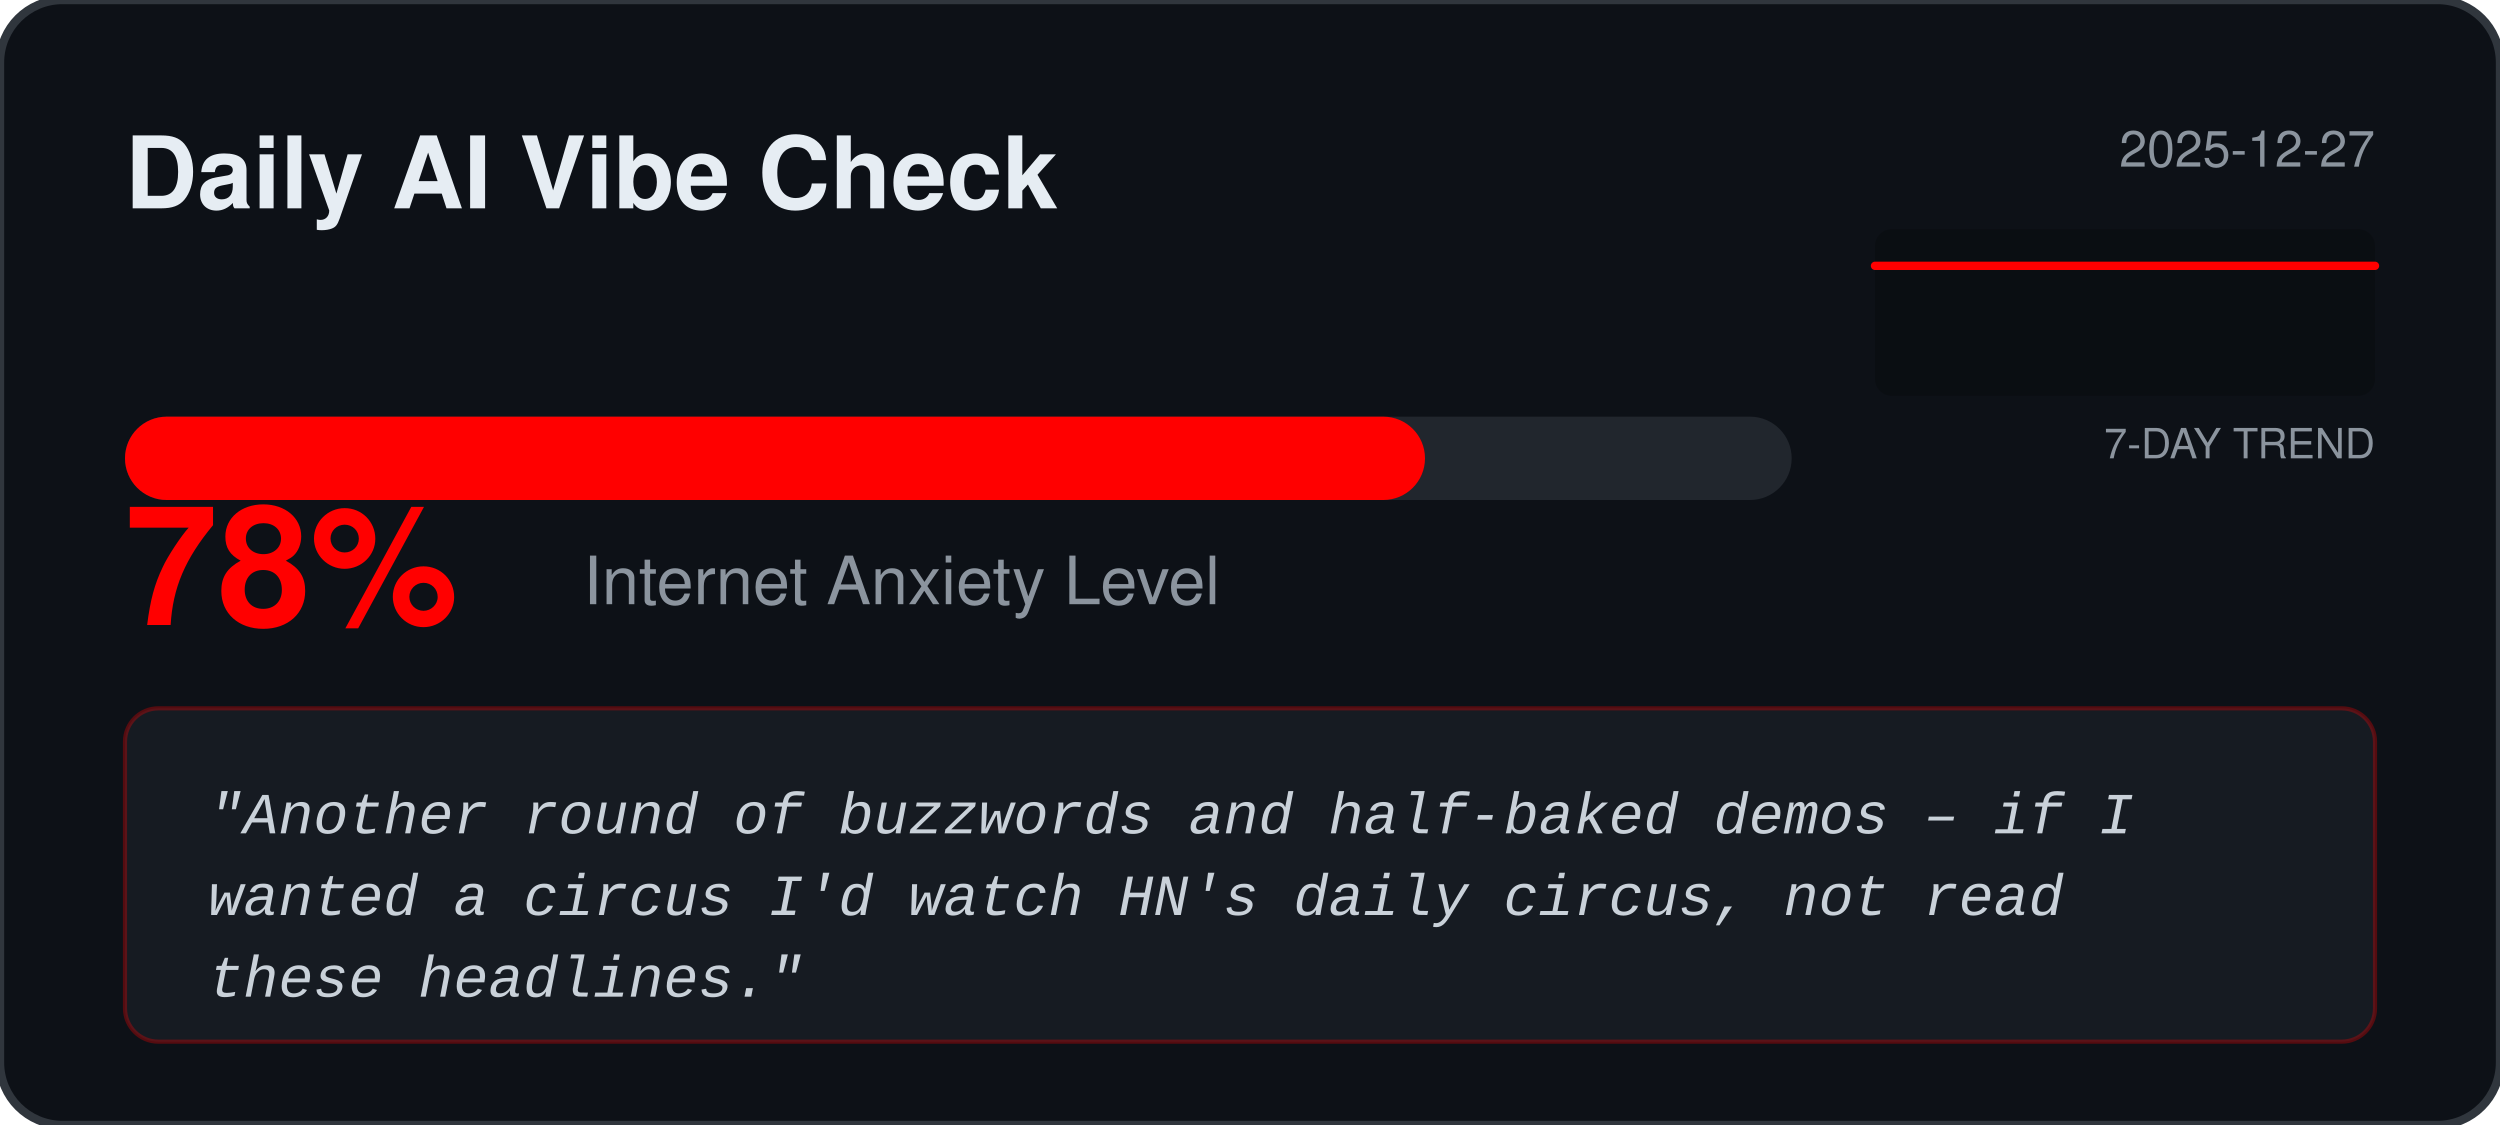
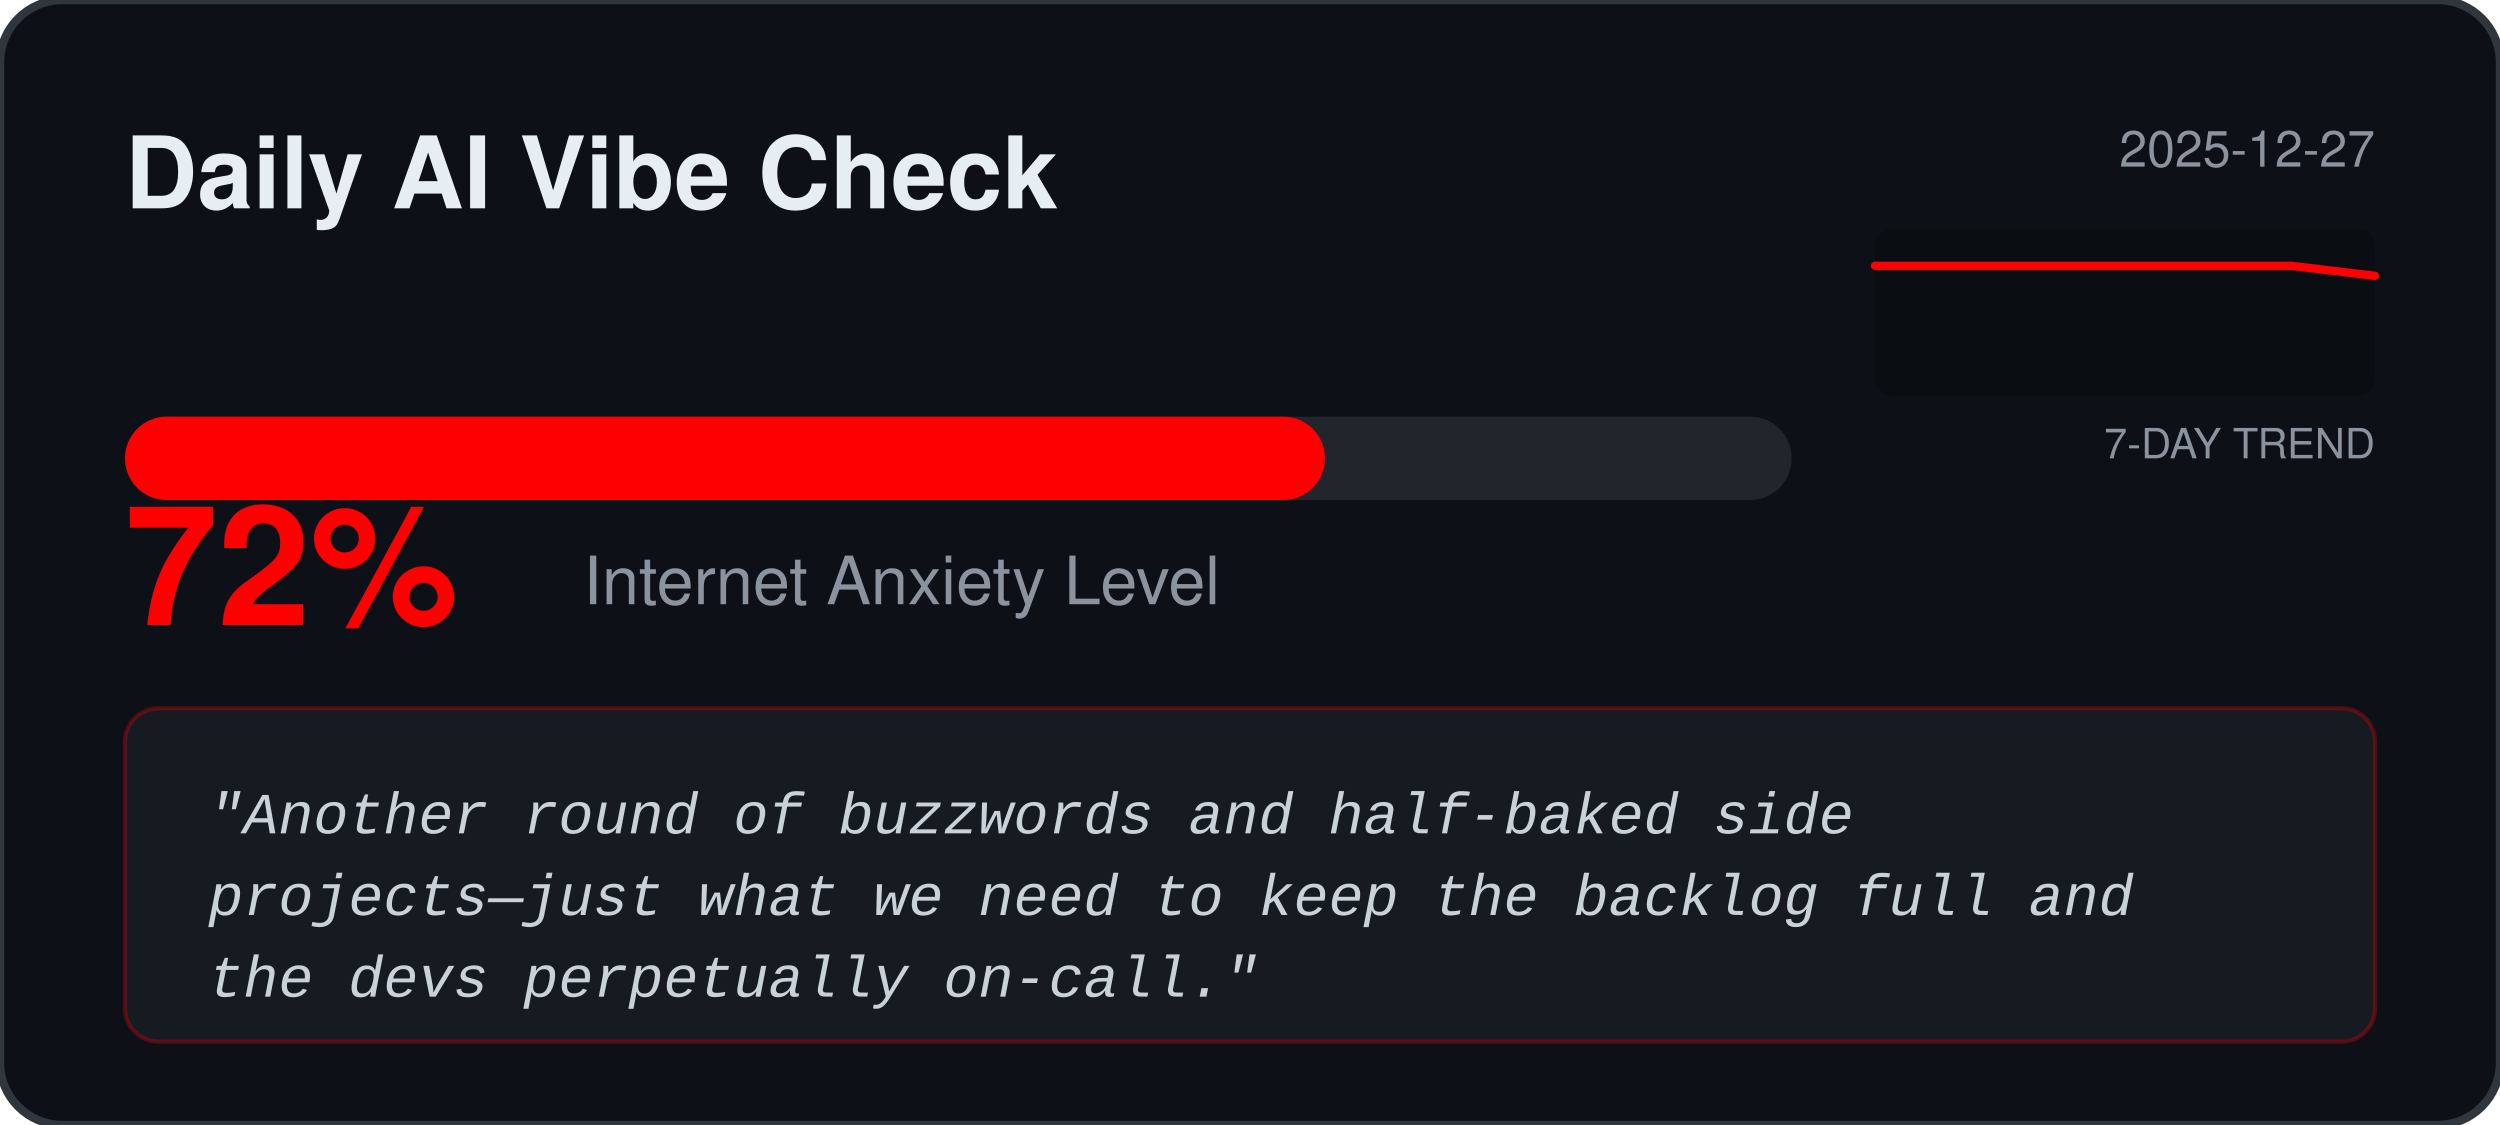
<svg xmlns="http://www.w3.org/2000/svg" width="600" height="270" viewBox="0 0 600 270" fill="none">
  <rect width="600" height="270" rx="15" fill="#0D1117" stroke="#30363D" stroke-width="2" />
  <text x="30" y="50" fill="#E6EDF3" font-family="Segoe UI, Helvetica, sans-serif" font-weight="bold" font-size="24">Daily AI Vibe Check</text>
  <text x="570" y="40" fill="#8B949E" font-family="Segoe UI, Helvetica, sans-serif" font-size="12" text-anchor="end">2025-12-27</text>
  <rect x="450" y="55" width="120" height="40" fill="#000000" fill-opacity="0.2" rx="4" />
  <text x="570" y="110" fill="#8B949E" font-family="Segoe UI, Helvetica, sans-serif" font-size="10" text-anchor="end">7-DAY TREND</text>
-   <polyline points="450.0,63.8 470.0,63.8 490.0,63.8 510.0,63.8 530.0,63.8 550.0,63.8 570.0,63.8" fill="none" stroke="#FF0000" stroke-width="2" stroke-linecap="round" stroke-linejoin="round" />
+   <polyline points="450.0,63.8 470.0,63.8 490.0,63.8 510.0,63.8 530.0,63.8 550.0,63.8 570.0,66.2" fill="none" stroke="#FF0000" stroke-width="2" stroke-linecap="round" stroke-linejoin="round" />
  <rect x="30" y="100" width="400" height="20" rx="10" fill="#21262D" />
-   <rect x="30" y="100" width="312.0" height="20" rx="10" fill="#FF0000" />
-   <text x="30" y="150" fill="#FF0000" font-family="Segoe UI, Helvetica, sans-serif" font-weight="bold" font-size="40">78%</text>
+   <rect x="30" y="100" width="288.0" height="20" rx="10" fill="#FF0000" />
+   <text x="30" y="150" fill="#FF0000" font-family="Segoe UI, Helvetica, sans-serif" font-weight="bold" font-size="40">72%</text>
  <text x="140" y="145" fill="#8B949E" font-family="Segoe UI, Helvetica, sans-serif" font-size="16">Internet Anxiety Level</text>
  <rect x="30" y="170" width="540" height="80" rx="8" fill="#161B22" stroke="#FF0000" stroke-opacity="0.3" />
  <text x="50" y="200" fill="#C9D1D9" font-family="Courier New, monospace" font-size="14" font-style="italic">
-     <tspan x="50" dy="0">"Another round of buzzwords and half‑baked demos – if I</tspan>
-     <tspan x="50" dy="1.4em">wanted a circus I'd watch HN's daily circus, not read</tspan>
-     <tspan x="50" dy="1.4em">these headlines."</tspan>
+     <tspan x="50" dy="0">"Another round of buzzwords and half‑baked side</tspan>
+     <tspan x="50" dy="1.4em">projects—just what we need to keep the backlog full and</tspan>
+     <tspan x="50" dy="1.4em">the devs perpetually on‑call."</tspan>
  </text>
</svg>
